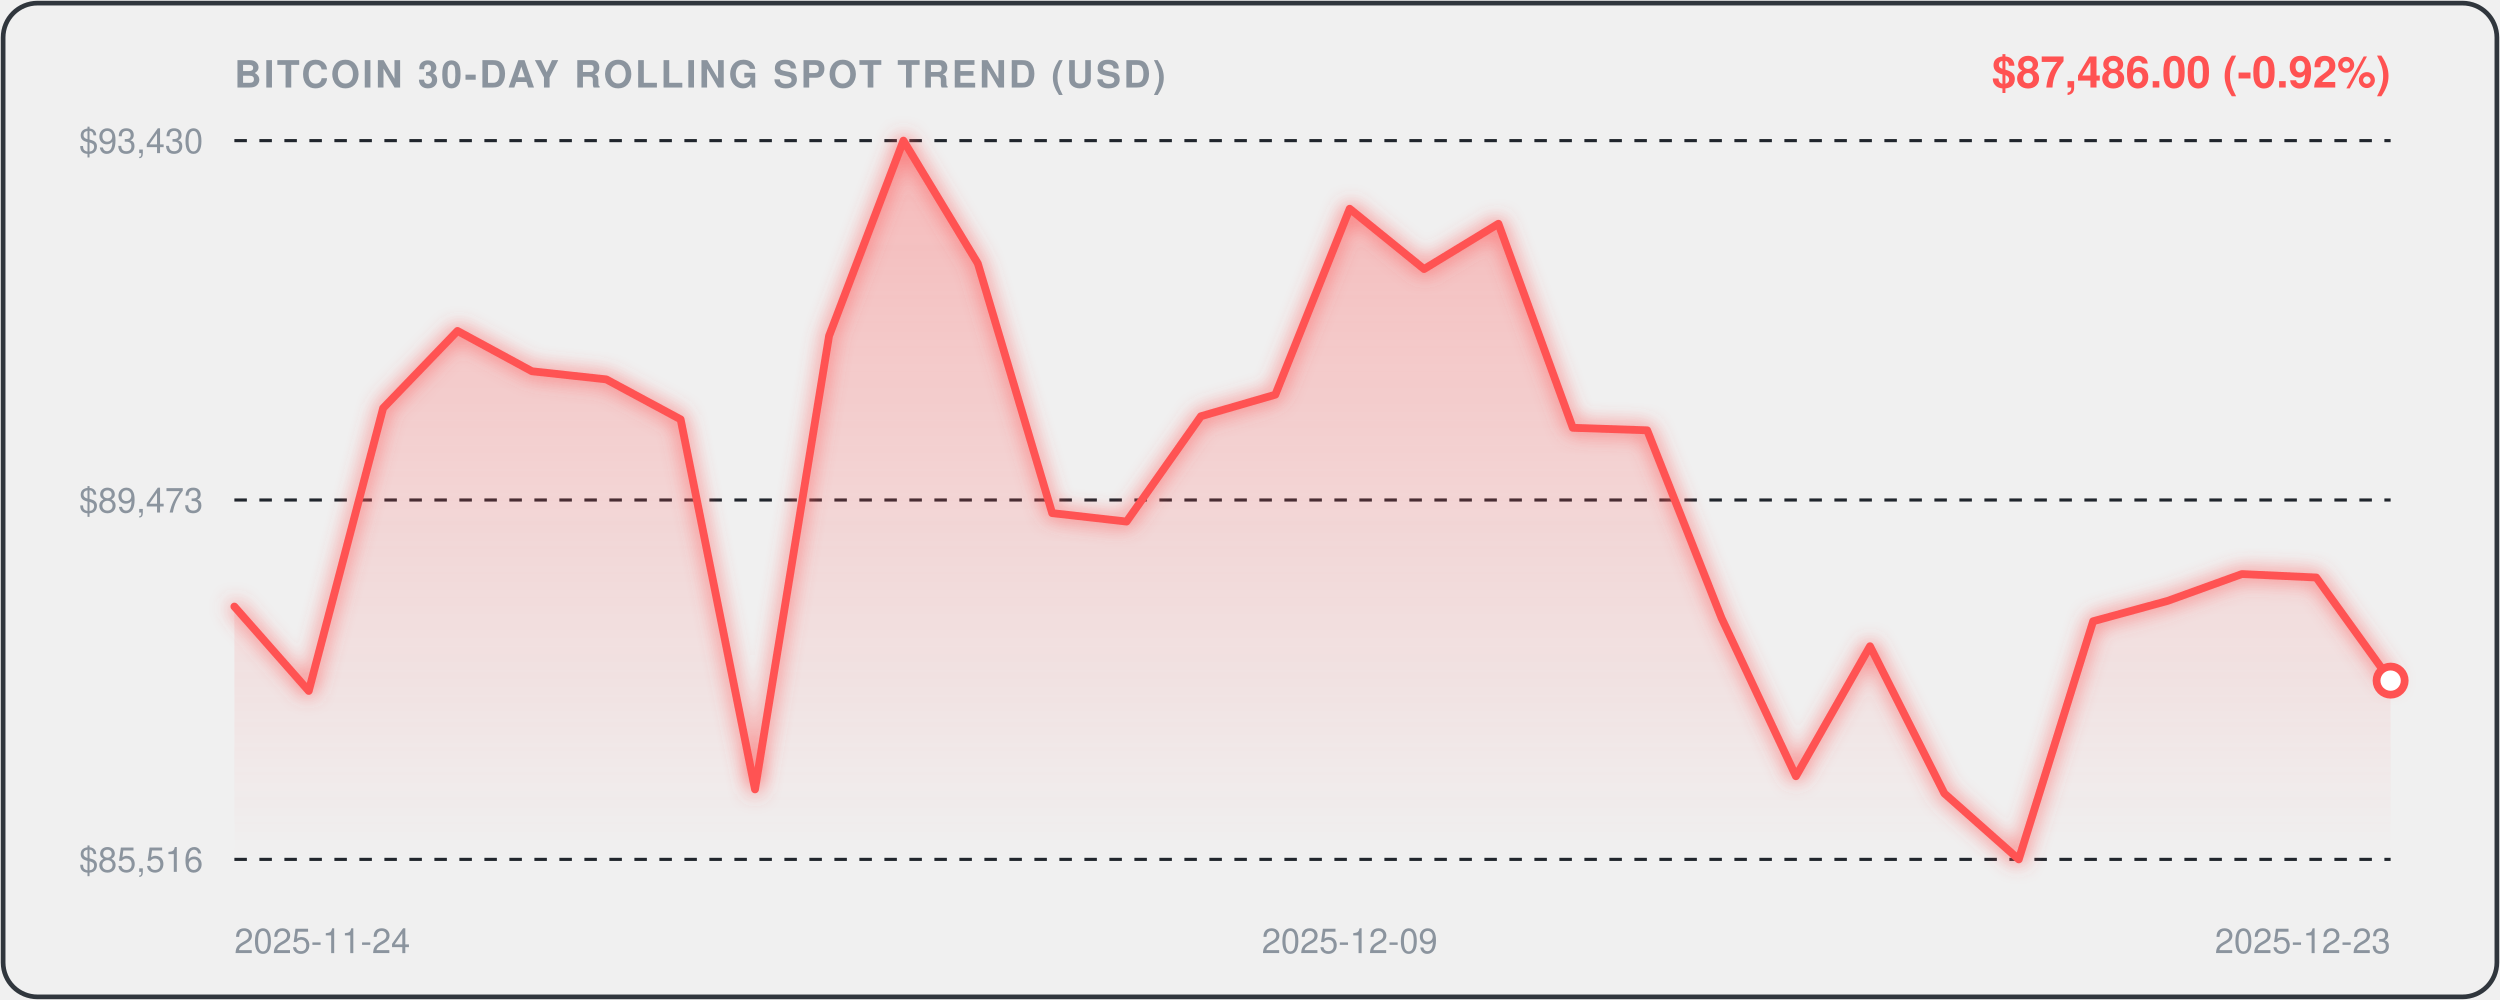
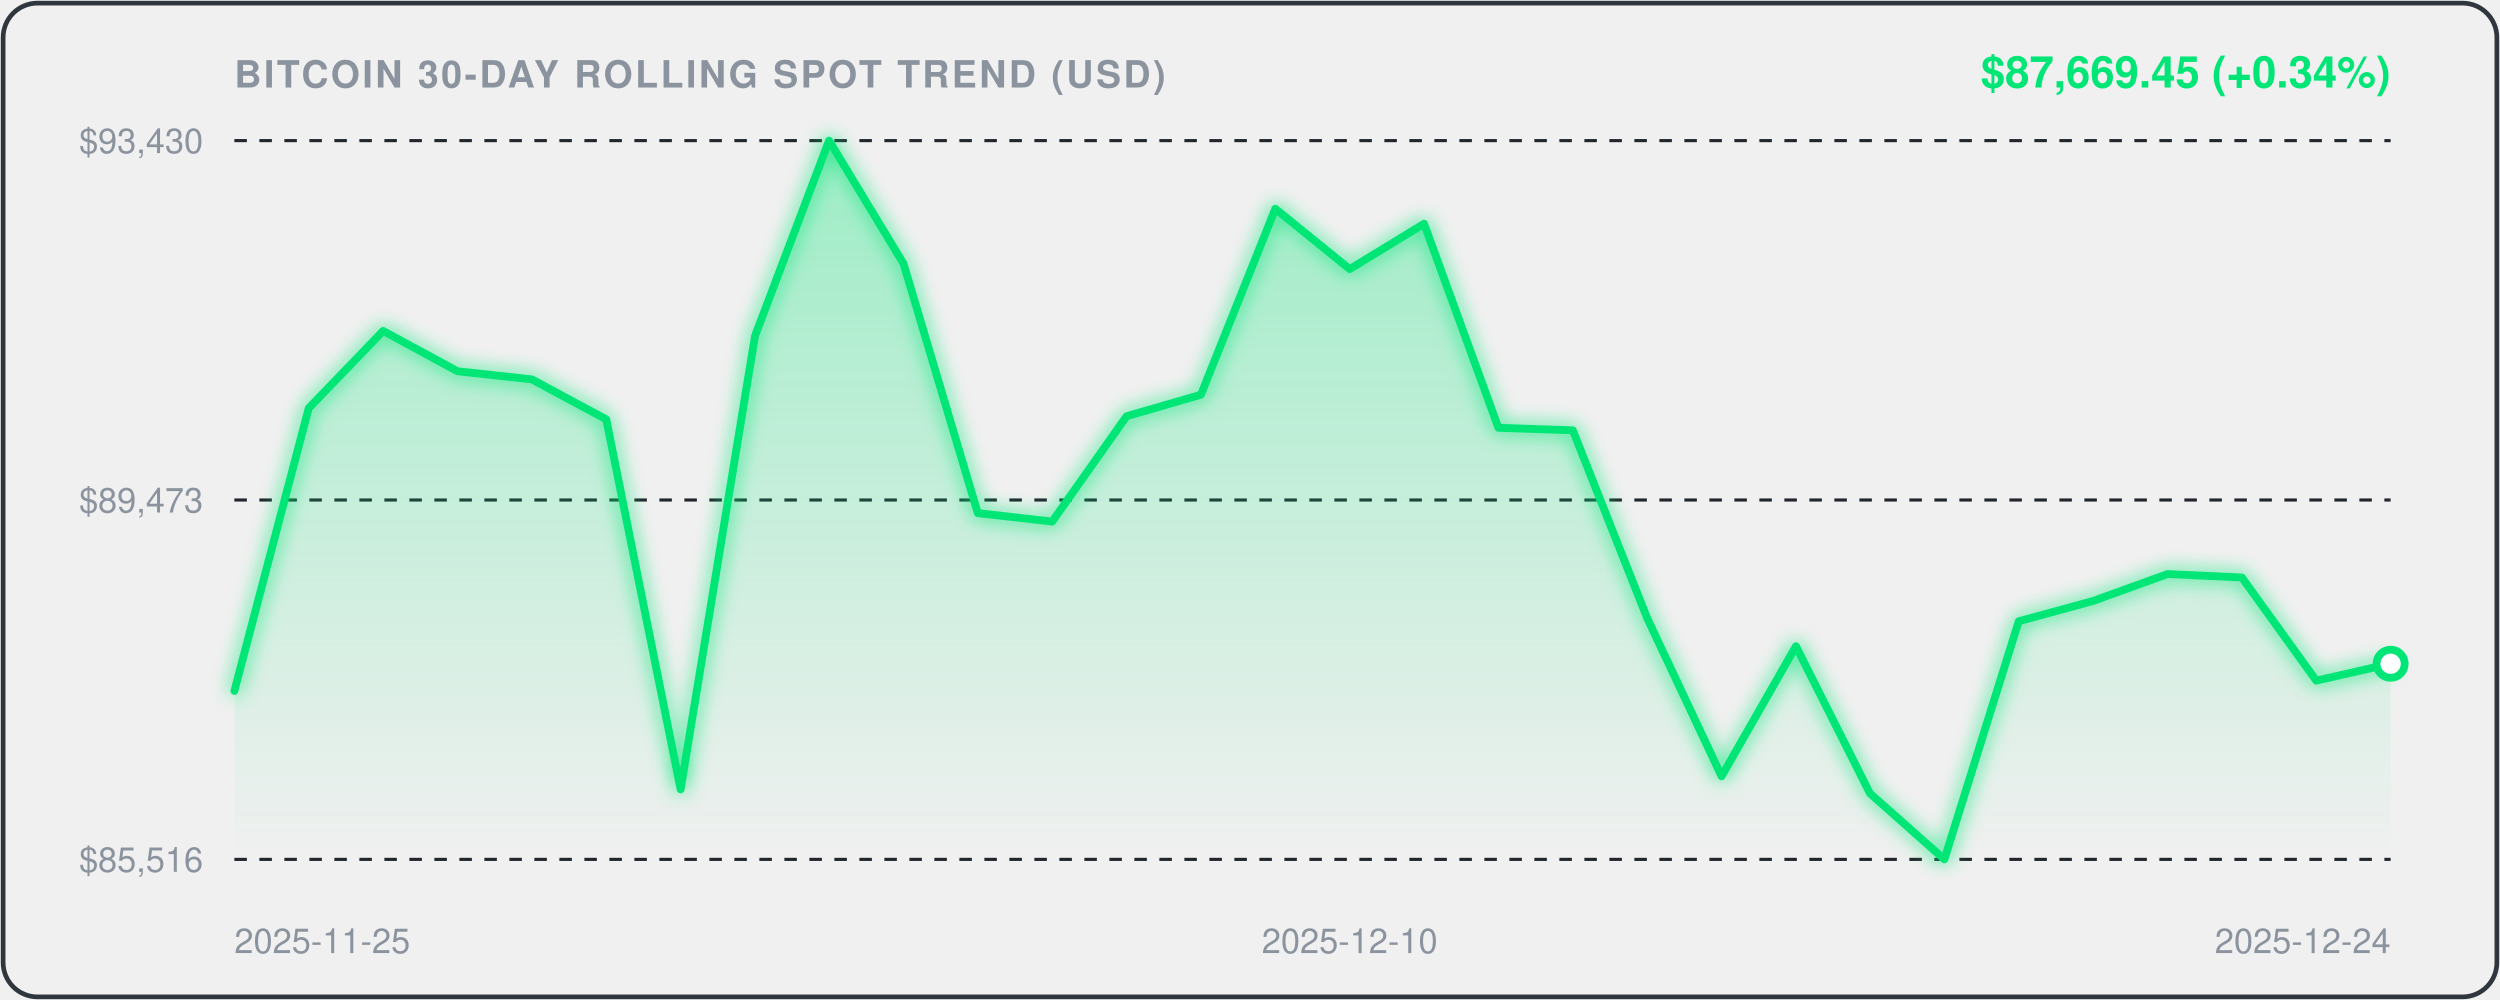
<svg xmlns="http://www.w3.org/2000/svg" viewBox="0 0 800 320" width="100%" height="100%" style="background:#0d1117;border-radius:12px;font-family:-apple-system,BlinkMacSystemFont,'Segoe UI',Helvetica,Arial,sans-serif;">
  <defs>
    <linearGradient id="areaGrad" x1="0" y1="0" x2="0" y2="1">
-       <stop offset="0%" stop-color="rgba(255, 82, 82, 0.35)" />
-       <stop offset="100%" stop-color="rgba(255, 82, 82, 0.0)" />
+       <stop offset="0%" stop-color="rgba(0, 230, 118, 0.35)" />
+       <stop offset="100%" stop-color="rgba(0, 230, 118, 0.0)" />
    </linearGradient>
    <filter id="glow" x="-20%" y="-20%" width="140%" height="140%">
      <feGaussianBlur stdDeviation="3" result="blur" />
      <feComposite in="SourceGraphic" in2="blur" operator="over" />
    </filter>
  </defs>
  <rect x="1" y="1" width="798" height="318" rx="11" fill="none" stroke="#30363d" stroke-width="1.5" />
  <text x="75" y="28" fill="#8b949e" font-size="12" font-weight="600" letter-spacing="0.8">BITCOIN 30-DAY ROLLING SPOT TREND (USD)</text>
-   <text x="765" y="28" text-anchor="end" fill="#FF5252" font-size="14" font-weight="700">$87,486.00 (-0.92%)</text>
+   <text x="765" y="28" text-anchor="end" fill="#00E676" font-size="14" font-weight="700">$87,669.45 (+0.34%)</text>
  <line x1="75" y1="45" x2="765" y2="45" stroke="#21262d" stroke-width="1" stroke-dasharray="4,4" />
  <text x="65" y="49" text-anchor="end" fill="#8b949e" font-size="11">$93,430</text>
  <line x1="75" y1="160.0" x2="765" y2="160.0" stroke="#21262d" stroke-width="1" stroke-dasharray="4,4" />
  <text x="65" y="164.0" text-anchor="end" fill="#8b949e" font-size="11">$89,473</text>
  <line x1="75" y1="275" x2="765" y2="275" stroke="#21262d" stroke-width="1" stroke-dasharray="4,4" />
  <text x="65" y="279" text-anchor="end" fill="#8b949e" font-size="11">$85,516</text>
-   <path d="M 75.0,194.1 L 98.8,221.1 L 122.6,130.6 L 146.4,105.9 L 170.2,118.8 L 194.0,121.4 L 217.8,134.2 L 241.6,252.6 L 265.3,107.5 L 289.1,45.0 L 312.9,84.3 L 336.7,164.2 L 360.5,166.9 L 384.3,133.2 L 408.1,126.3 L 431.9,66.8 L 455.7,86.1 L 479.5,71.6 L 503.3,136.9 L 527.1,137.7 L 550.9,197.8 L 574.7,248.4 L 598.4,206.8 L 622.2,253.9 L 646.0,275.0 L 669.8,198.8 L 693.6,192.3 L 717.4,183.7 L 741.2,184.8 L 765.0,217.8 L 765.0,275.0 L 75.0,275.0 Z" fill="url(#areaGrad)" />
-   <path d="M 75.0,194.1 L 98.8,221.1 L 122.6,130.6 L 146.4,105.9 L 170.2,118.8 L 194.0,121.4 L 217.8,134.2 L 241.6,252.6 L 265.3,107.5 L 289.1,45.0 L 312.9,84.3 L 336.7,164.2 L 360.5,166.9 L 384.3,133.2 L 408.1,126.3 L 431.9,66.8 L 455.7,86.1 L 479.5,71.6 L 503.3,136.9 L 527.1,137.7 L 550.9,197.8 L 574.7,248.4 L 598.4,206.8 L 622.2,253.9 L 646.0,275.0 L 669.8,198.8 L 693.6,192.3 L 717.4,183.7 L 741.2,184.8 L 765.0,217.8" fill="none" stroke="#FF5252" stroke-width="2.5" stroke-linecap="round" stroke-linejoin="round" filter="url(#glow)" />
-   <circle cx="765.0" cy="217.8" r="4.5" fill="#ffffff" stroke="#FF5252" stroke-width="2.5" />
-   <text x="75.0" y="305" fill="#8b949e" font-size="11" text-anchor="start">2025-11-24</text>
-   <text x="431.9" y="305" fill="#8b949e" font-size="11" text-anchor="middle">2025-12-09</text>
-   <text x="765.0" y="305" fill="#8b949e" font-size="11" text-anchor="end">2025-12-23</text>
+   <path d="M 75.0,221.1 L 98.8,130.6 L 122.6,105.9 L 146.4,118.8 L 170.2,121.4 L 194.0,134.2 L 217.8,252.6 L 241.6,107.5 L 265.3,45.0 L 289.1,84.3 L 312.9,164.2 L 336.7,166.9 L 360.5,133.2 L 384.3,126.3 L 408.1,66.8 L 431.9,86.1 L 455.7,71.6 L 479.5,136.9 L 503.3,137.7 L 527.1,197.8 L 550.9,248.4 L 574.7,206.8 L 598.4,253.9 L 622.2,275.0 L 646.0,198.8 L 669.8,192.3 L 693.6,183.7 L 717.4,184.8 L 741.2,217.8 L 765.0,212.4 L 765.0,275.0 L 75.0,275.0 Z" fill="url(#areaGrad)" />
+   <path d="M 75.0,221.1 L 98.8,130.6 L 122.6,105.9 L 146.4,118.8 L 170.2,121.4 L 194.0,134.2 L 217.8,252.6 L 241.6,107.5 L 265.3,45.0 L 289.1,84.3 L 312.9,164.2 L 336.7,166.9 L 360.5,133.2 L 384.3,126.3 L 408.1,66.8 L 431.9,86.1 L 455.7,71.6 L 479.5,136.9 L 503.3,137.7 L 527.1,197.8 L 550.9,248.4 L 574.7,206.8 L 598.4,253.9 L 622.2,275.0 L 646.0,198.8 L 669.8,192.3 L 693.6,183.7 L 717.4,184.8 L 741.2,217.8 L 765.0,212.4" fill="none" stroke="#00E676" stroke-width="2.5" stroke-linecap="round" stroke-linejoin="round" filter="url(#glow)" />
+   <circle cx="765.0" cy="212.4" r="4.5" fill="#ffffff" stroke="#00E676" stroke-width="2.5" />
+   <text x="75.0" y="305" fill="#8b949e" font-size="11" text-anchor="start">2025-11-25</text>
+   <text x="431.9" y="305" fill="#8b949e" font-size="11" text-anchor="middle">2025-12-10</text>
+   <text x="765.0" y="305" fill="#8b949e" font-size="11" text-anchor="end">2025-12-24</text>
</svg>
